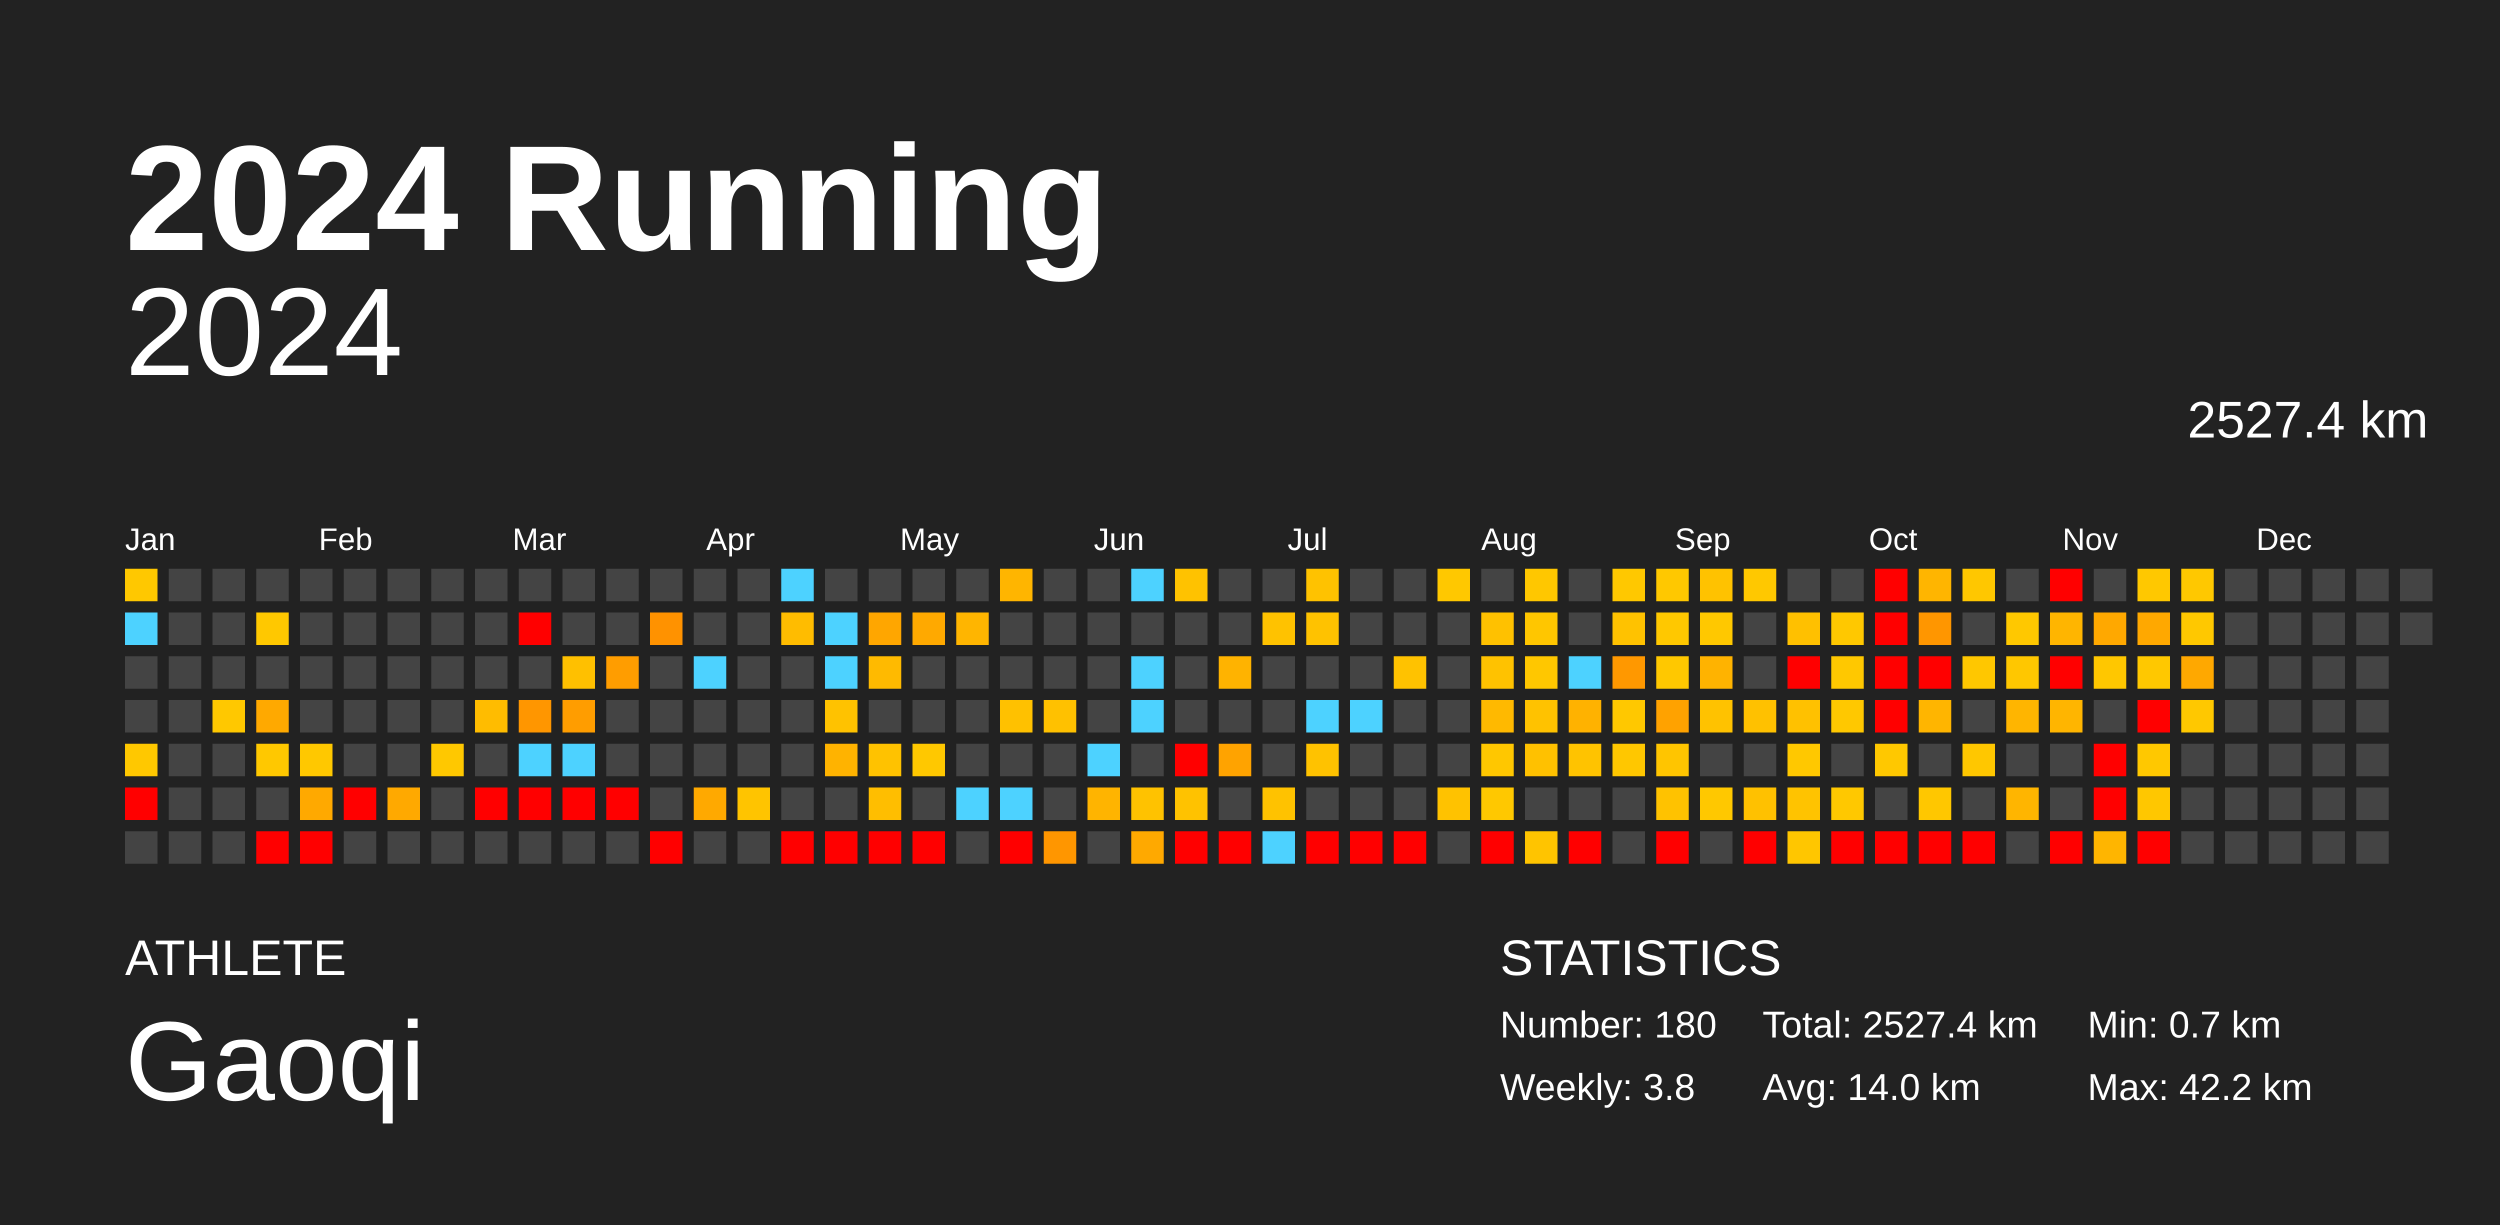
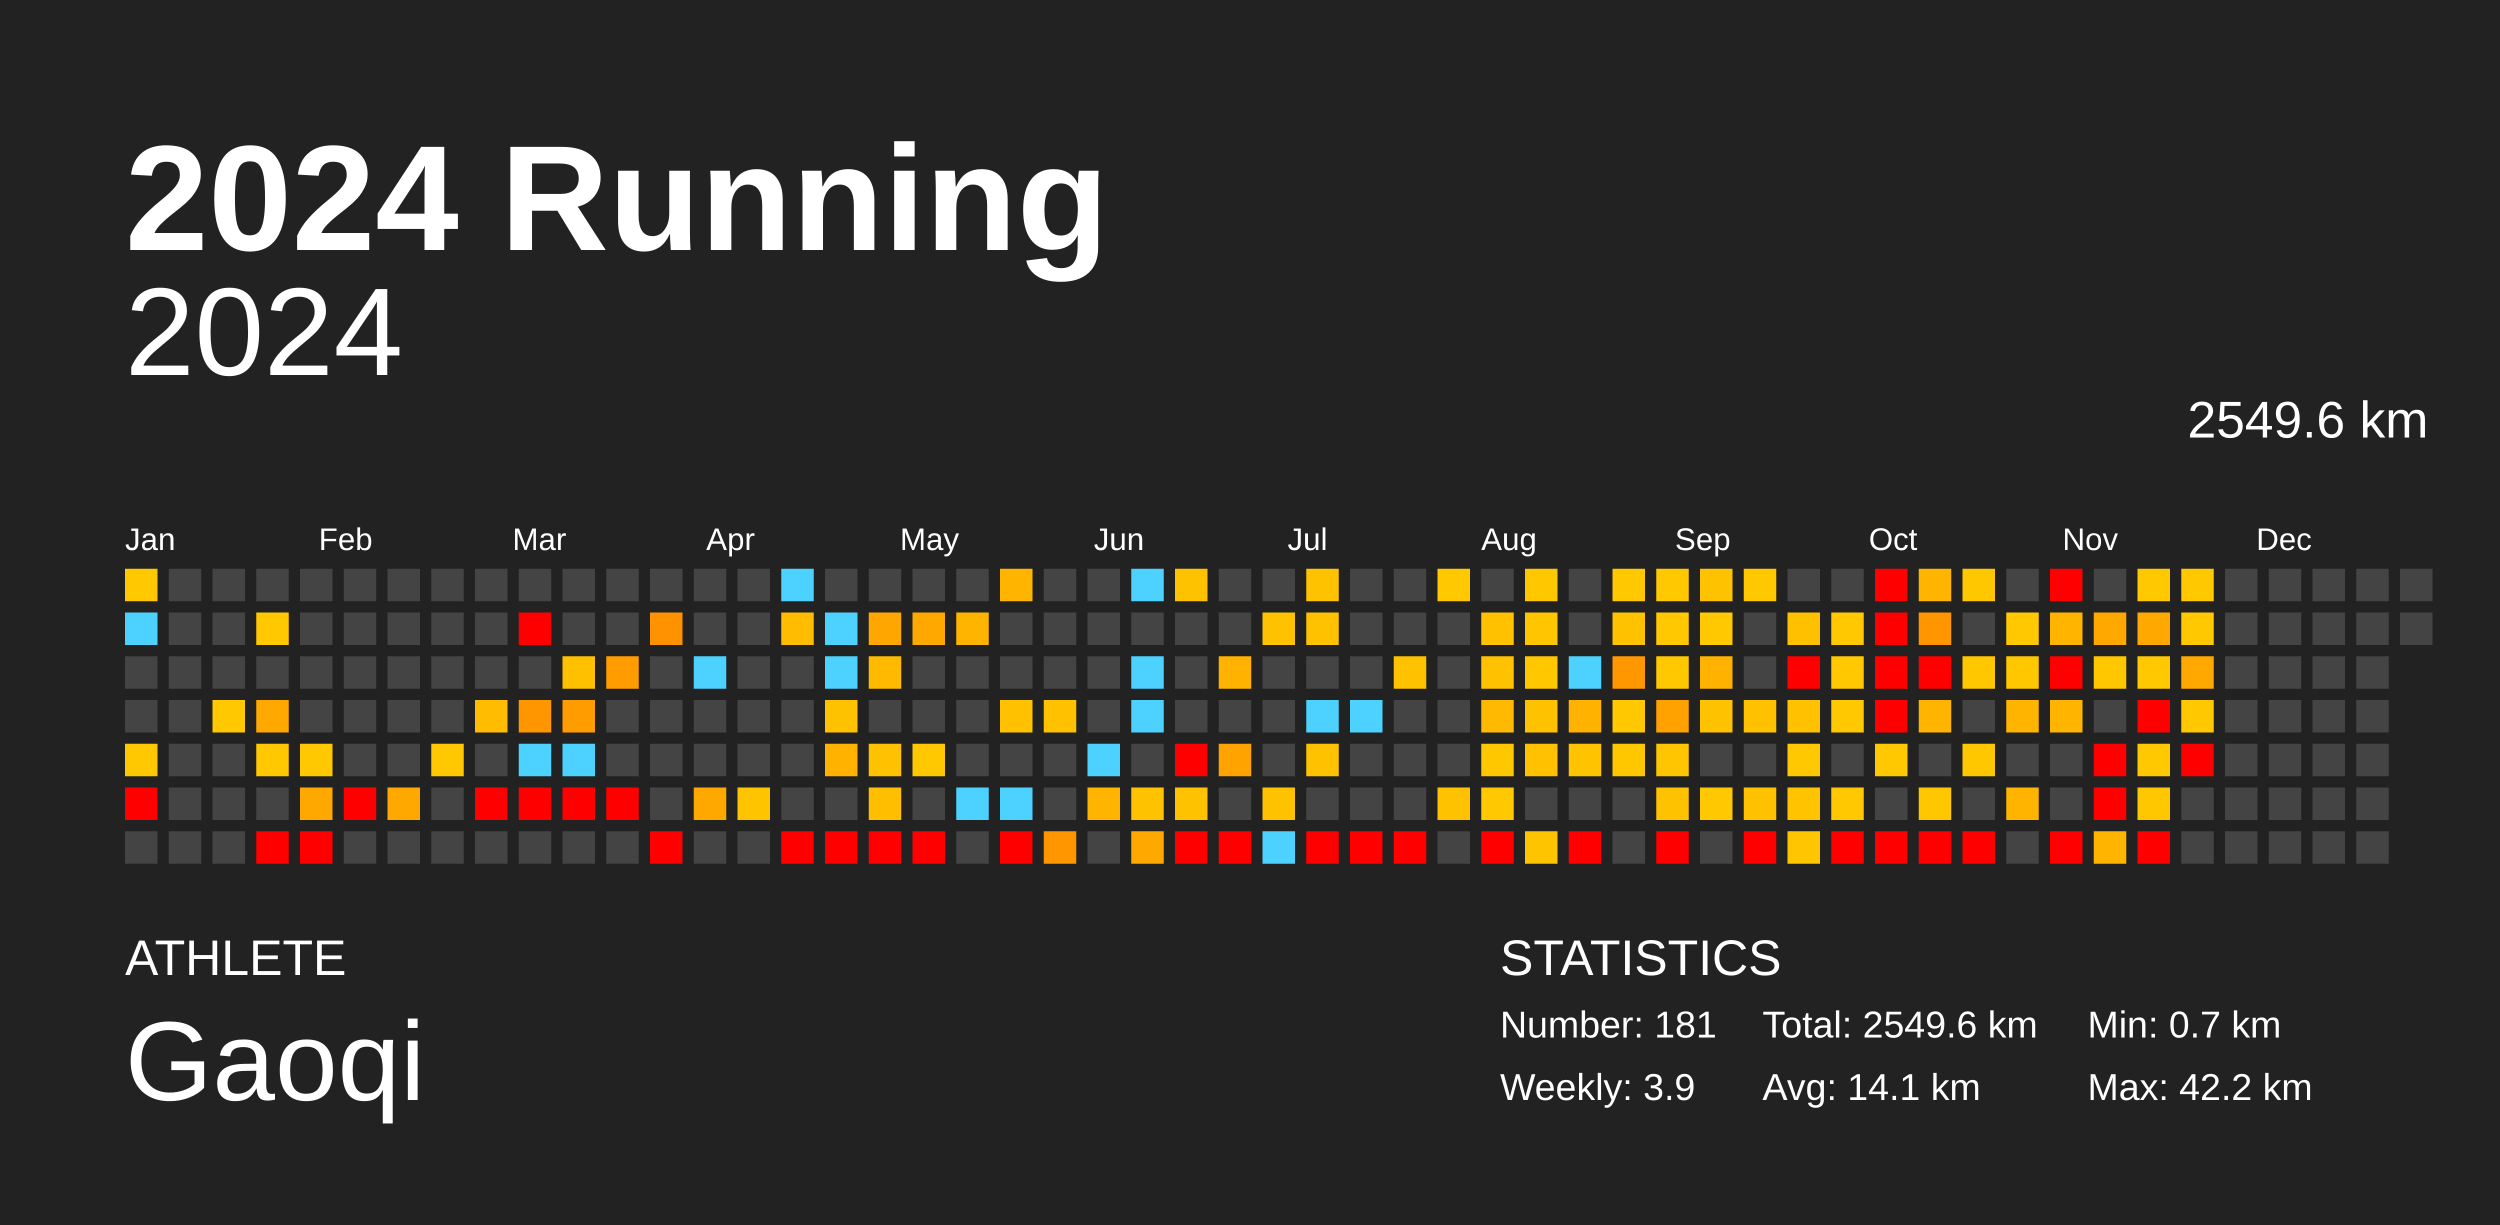
<svg xmlns="http://www.w3.org/2000/svg" baseProfile="full" height="98mm" version="1.1" viewBox="0,0,200,98" width="200mm">
  <defs />
  <rect fill="#222222" height="98" width="200" x="0" y="0" />
  <text fill="#FFFFFF" style="font-size:12px; font-family:Arial; font-weight:bold;" x="10" y="20">2024 Running</text>
  <text fill="#FFFFFF" style="font-size:4px; font-family:Arial" x="10" y="78">ATHLETE</text>
  <text fill="#FFFFFF" style="font-size:9px; font-family:Arial" x="10" y="88">Gaoqi</text>
  <text fill="#FFFFFF" style="font-size:4px; font-family:Arial" x="120" y="78">STATISTICS</text>
-   <text fill="#FFFFFF" style="font-size:3px; font-family:Arial" x="120" y="83">Number: 180</text>
-   <text fill="#FFFFFF" style="font-size:3px; font-family:Arial" x="120" y="88">Weekly: 3.8</text>
-   <text fill="#FFFFFF" style="font-size:3px; font-family:Arial" x="141" y="83">Total: 2527.4 km</text>
-   <text fill="#FFFFFF" style="font-size:3px; font-family:Arial" x="141" y="88">Avg: 14.0 km</text>
+   <text fill="#FFFFFF" style="font-size:3px; font-family:Arial" x="120" y="83">Number: 181</text>
+   <text fill="#FFFFFF" style="font-size:3px; font-family:Arial" x="120" y="88">Weekly: 3.9</text>
+   <text fill="#FFFFFF" style="font-size:3px; font-family:Arial" x="141" y="83">Total: 2549.6 km</text>
+   <text fill="#FFFFFF" style="font-size:3px; font-family:Arial" x="141" y="88">Avg: 14.1 km</text>
  <text fill="#FFFFFF" style="font-size:3px; font-family:Arial" x="167" y="83">Min: 0.7 km</text>
  <text fill="#FFFFFF" style="font-size:3px; font-family:Arial" x="167" y="88">Max: 42.2 km</text>
  <text alignment-baseline="hanging" fill="#FFFFFF" style="font-size:10.0px; font-family:Arial;" x="10" y="30">2024</text>
-   <text alignment-baseline="hanging" fill="#FFFFFF" style="font-size:4.125px; font-family:Arial;" x="175" y="35">2527.4 km</text>
+   <text alignment-baseline="hanging" fill="#FFFFFF" style="font-size:4.125px; font-family:Arial;" x="175" y="35">2549.6 km</text>
  <text fill="#FFFFFF" style="font-size:2.5px; font-family:Arial" x="10.0" y="44">Jan</text>
  <text fill="#FFFFFF" style="font-size:2.5px; font-family:Arial" x="25.5" y="44">Feb</text>
  <text fill="#FFFFFF" style="font-size:2.5px; font-family:Arial" x="41.0" y="44">Mar</text>
  <text fill="#FFFFFF" style="font-size:2.5px; font-family:Arial" x="56.5" y="44">Apr</text>
  <text fill="#FFFFFF" style="font-size:2.5px; font-family:Arial" x="72.0" y="44">May</text>
  <text fill="#FFFFFF" style="font-size:2.5px; font-family:Arial" x="87.5" y="44">Jun</text>
  <text fill="#FFFFFF" style="font-size:2.5px; font-family:Arial" x="103.0" y="44">Jul</text>
  <text fill="#FFFFFF" style="font-size:2.5px; font-family:Arial" x="118.5" y="44">Aug</text>
  <text fill="#FFFFFF" style="font-size:2.5px; font-family:Arial" x="134.0" y="44">Sep</text>
  <text fill="#FFFFFF" style="font-size:2.5px; font-family:Arial" x="149.5" y="44">Oct</text>
  <text fill="#FFFFFF" style="font-size:2.5px; font-family:Arial" x="165.0" y="44">Nov</text>
  <text fill="#FFFFFF" style="font-size:2.5px; font-family:Arial" x="180.5" y="44">Dec</text>
  <rect fill="#ffc800" height="2.6" width="2.6" x="10.0" y="45.5" />
  <rect fill="#4dd2ff" height="2.6" width="2.6" x="10.0" y="49.0" />
  <rect fill="#444444" height="2.6" width="2.6" x="10.0" y="52.5" />
  <rect fill="#444444" height="2.6" width="2.6" x="10.0" y="56.0" />
  <rect fill="#ffc800" height="2.6" width="2.6" x="10.0" y="59.5" />
  <rect fill="red" height="2.6" width="2.6" x="10.0" y="63.0" />
  <rect fill="#444444" height="2.6" width="2.6" x="10.0" y="66.5" />
  <rect fill="#444444" height="2.6" width="2.6" x="13.5" y="45.5" />
  <rect fill="#444444" height="2.6" width="2.6" x="13.5" y="49.0" />
  <rect fill="#444444" height="2.6" width="2.6" x="13.5" y="52.5" />
  <rect fill="#444444" height="2.6" width="2.6" x="13.5" y="56.0" />
  <rect fill="#444444" height="2.6" width="2.6" x="13.5" y="59.5" />
  <rect fill="#444444" height="2.6" width="2.6" x="13.5" y="63.0" />
  <rect fill="#444444" height="2.6" width="2.6" x="13.5" y="66.5" />
  <rect fill="#444444" height="2.6" width="2.6" x="17.0" y="45.5" />
  <rect fill="#444444" height="2.6" width="2.6" x="17.0" y="49.0" />
  <rect fill="#444444" height="2.6" width="2.6" x="17.0" y="52.5" />
  <rect fill="#ffc800" height="2.6" width="2.6" x="17.0" y="56.0" />
  <rect fill="#444444" height="2.6" width="2.6" x="17.0" y="59.5" />
  <rect fill="#444444" height="2.6" width="2.6" x="17.0" y="63.0" />
  <rect fill="#444444" height="2.6" width="2.6" x="17.0" y="66.5" />
  <rect fill="#444444" height="2.6" width="2.6" x="20.5" y="45.5" />
  <rect fill="#ffc800" height="2.6" width="2.6" x="20.5" y="49.0" />
  <rect fill="#444444" height="2.6" width="2.6" x="20.5" y="52.5" />
  <rect fill="#ffa900" height="2.6" width="2.6" x="20.5" y="56.0" />
  <rect fill="#ffc800" height="2.6" width="2.6" x="20.5" y="59.5" />
  <rect fill="#444444" height="2.6" width="2.6" x="20.5" y="63.0" />
  <rect fill="red" height="2.6" width="2.6" x="20.5" y="66.5" />
  <rect fill="#444444" height="2.6" width="2.6" x="24.0" y="45.5" />
  <rect fill="#444444" height="2.6" width="2.6" x="24.0" y="49.0" />
  <rect fill="#444444" height="2.6" width="2.6" x="24.0" y="52.5" />
  <rect fill="#444444" height="2.6" width="2.6" x="24.0" y="56.0" />
  <rect fill="#ffc800" height="2.6" width="2.6" x="24.0" y="59.5" />
  <rect fill="#ffa900" height="2.6" width="2.6" x="24.0" y="63.0" />
  <rect fill="red" height="2.6" width="2.6" x="24.0" y="66.5" />
  <rect fill="#444444" height="2.6" width="2.6" x="27.5" y="45.5" />
  <rect fill="#444444" height="2.6" width="2.6" x="27.5" y="49.0" />
  <rect fill="#444444" height="2.6" width="2.6" x="27.5" y="52.5" />
  <rect fill="#444444" height="2.6" width="2.6" x="27.5" y="56.0" />
  <rect fill="#444444" height="2.6" width="2.6" x="27.5" y="59.5" />
  <rect fill="red" height="2.6" width="2.6" x="27.5" y="63.0" />
  <rect fill="#444444" height="2.6" width="2.6" x="27.5" y="66.5" />
  <rect fill="#444444" height="2.6" width="2.6" x="31.0" y="45.5" />
  <rect fill="#444444" height="2.6" width="2.6" x="31.0" y="49.0" />
  <rect fill="#444444" height="2.6" width="2.6" x="31.0" y="52.5" />
  <rect fill="#444444" height="2.6" width="2.6" x="31.0" y="56.0" />
  <rect fill="#444444" height="2.6" width="2.6" x="31.0" y="59.5" />
  <rect fill="#ffa900" height="2.6" width="2.6" x="31.0" y="63.0" />
  <rect fill="#444444" height="2.6" width="2.6" x="31.0" y="66.5" />
  <rect fill="#444444" height="2.6" width="2.6" x="34.5" y="45.5" />
  <rect fill="#444444" height="2.6" width="2.6" x="34.5" y="49.0" />
  <rect fill="#444444" height="2.6" width="2.6" x="34.5" y="52.5" />
  <rect fill="#444444" height="2.6" width="2.6" x="34.5" y="56.0" />
  <rect fill="#ffc800" height="2.6" width="2.6" x="34.5" y="59.5" />
  <rect fill="#444444" height="2.6" width="2.6" x="34.5" y="63.0" />
  <rect fill="#444444" height="2.6" width="2.6" x="34.5" y="66.5" />
  <rect fill="#444444" height="2.6" width="2.6" x="38.0" y="45.5" />
  <rect fill="#444444" height="2.6" width="2.6" x="38.0" y="49.0" />
  <rect fill="#444444" height="2.6" width="2.6" x="38.0" y="52.5" />
  <rect fill="#ffbc00" height="2.6" width="2.6" x="38.0" y="56.0" />
  <rect fill="#444444" height="2.6" width="2.6" x="38.0" y="59.5" />
  <rect fill="red" height="2.6" width="2.6" x="38.0" y="63.0" />
  <rect fill="#444444" height="2.6" width="2.6" x="38.0" y="66.5" />
  <rect fill="#444444" height="2.6" width="2.6" x="41.5" y="45.5" />
  <rect fill="red" height="2.6" width="2.6" x="41.5" y="49.0" />
  <rect fill="#444444" height="2.6" width="2.6" x="41.5" y="52.5" />
  <rect fill="#ff9600" height="2.6" width="2.6" x="41.5" y="56.0" />
  <rect fill="#4dd2ff" height="2.6" width="2.6" x="41.5" y="59.5" />
  <rect fill="red" height="2.6" width="2.6" x="41.5" y="63.0" />
  <rect fill="#444444" height="2.6" width="2.6" x="41.5" y="66.5" />
  <rect fill="#444444" height="2.6" width="2.6" x="45.0" y="45.5" />
  <rect fill="#444444" height="2.6" width="2.6" x="45.0" y="49.0" />
  <rect fill="#ffc000" height="2.6" width="2.6" x="45.0" y="52.5" />
  <rect fill="#ff9d00" height="2.6" width="2.6" x="45.0" y="56.0" />
  <rect fill="#4dd2ff" height="2.6" width="2.6" x="45.0" y="59.5" />
  <rect fill="red" height="2.6" width="2.6" x="45.0" y="63.0" />
  <rect fill="#444444" height="2.6" width="2.6" x="45.0" y="66.5" />
  <rect fill="#444444" height="2.6" width="2.6" x="48.5" y="45.5" />
  <rect fill="#444444" height="2.6" width="2.6" x="48.5" y="49.0" />
  <rect fill="#ff9d00" height="2.6" width="2.6" x="48.5" y="52.5" />
  <rect fill="#444444" height="2.6" width="2.6" x="48.5" y="56.0" />
  <rect fill="#444444" height="2.6" width="2.6" x="48.5" y="59.5" />
  <rect fill="red" height="2.6" width="2.6" x="48.5" y="63.0" />
  <rect fill="#444444" height="2.6" width="2.6" x="48.5" y="66.5" />
  <rect fill="#444444" height="2.6" width="2.6" x="52.0" y="45.5" />
  <rect fill="#ff9200" height="2.6" width="2.6" x="52.0" y="49.0" />
  <rect fill="#444444" height="2.6" width="2.6" x="52.0" y="52.5" />
  <rect fill="#444444" height="2.6" width="2.6" x="52.0" y="56.0" />
  <rect fill="#444444" height="2.6" width="2.6" x="52.0" y="59.5" />
  <rect fill="#444444" height="2.6" width="2.6" x="52.0" y="63.0" />
  <rect fill="red" height="2.6" width="2.6" x="52.0" y="66.5" />
  <rect fill="#444444" height="2.6" width="2.6" x="55.5" y="45.5" />
  <rect fill="#444444" height="2.6" width="2.6" x="55.5" y="49.0" />
  <rect fill="#4dd2ff" height="2.6" width="2.6" x="55.5" y="52.5" />
  <rect fill="#444444" height="2.6" width="2.6" x="55.5" y="56.0" />
  <rect fill="#444444" height="2.6" width="2.6" x="55.5" y="59.5" />
  <rect fill="#ffa900" height="2.6" width="2.6" x="55.5" y="63.0" />
  <rect fill="#444444" height="2.6" width="2.6" x="55.5" y="66.5" />
  <rect fill="#444444" height="2.6" width="2.6" x="59.0" y="45.5" />
  <rect fill="#444444" height="2.6" width="2.6" x="59.0" y="49.0" />
  <rect fill="#444444" height="2.6" width="2.6" x="59.0" y="52.5" />
  <rect fill="#444444" height="2.6" width="2.6" x="59.0" y="56.0" />
  <rect fill="#444444" height="2.6" width="2.6" x="59.0" y="59.5" />
  <rect fill="#ffc400" height="2.6" width="2.6" x="59.0" y="63.0" />
  <rect fill="#444444" height="2.6" width="2.6" x="59.0" y="66.5" />
  <rect fill="#4dd2ff" height="2.6" width="2.6" x="62.5" y="45.5" />
  <rect fill="#ffbc00" height="2.6" width="2.6" x="62.5" y="49.0" />
  <rect fill="#444444" height="2.6" width="2.6" x="62.5" y="52.5" />
  <rect fill="#444444" height="2.6" width="2.6" x="62.5" y="56.0" />
  <rect fill="#444444" height="2.6" width="2.6" x="62.5" y="59.5" />
  <rect fill="#444444" height="2.6" width="2.6" x="62.5" y="63.0" />
  <rect fill="red" height="2.6" width="2.6" x="62.5" y="66.5" />
  <rect fill="#444444" height="2.6" width="2.6" x="66.0" y="45.5" />
  <rect fill="#4dd2ff" height="2.6" width="2.6" x="66.0" y="49.0" />
  <rect fill="#4dd2ff" height="2.6" width="2.6" x="66.0" y="52.5" />
  <rect fill="#ffc200" height="2.6" width="2.6" x="66.0" y="56.0" />
  <rect fill="#ffb300" height="2.6" width="2.6" x="66.0" y="59.5" />
  <rect fill="#444444" height="2.6" width="2.6" x="66.0" y="63.0" />
  <rect fill="red" height="2.6" width="2.6" x="66.0" y="66.5" />
  <rect fill="#444444" height="2.6" width="2.6" x="69.5" y="45.5" />
  <rect fill="#ffa600" height="2.6" width="2.6" x="69.5" y="49.0" />
  <rect fill="#ffba00" height="2.6" width="2.6" x="69.5" y="52.5" />
  <rect fill="#444444" height="2.6" width="2.6" x="69.5" y="56.0" />
  <rect fill="#ffc200" height="2.6" width="2.6" x="69.5" y="59.5" />
  <rect fill="#ffbe00" height="2.6" width="2.6" x="69.5" y="63.0" />
  <rect fill="red" height="2.6" width="2.6" x="69.5" y="66.5" />
  <rect fill="#444444" height="2.6" width="2.6" x="73.0" y="45.5" />
  <rect fill="#ffa900" height="2.6" width="2.6" x="73.0" y="49.0" />
  <rect fill="#444444" height="2.6" width="2.6" x="73.0" y="52.5" />
  <rect fill="#444444" height="2.6" width="2.6" x="73.0" y="56.0" />
  <rect fill="#ffc800" height="2.6" width="2.6" x="73.0" y="59.5" />
  <rect fill="#444444" height="2.6" width="2.6" x="73.0" y="63.0" />
  <rect fill="red" height="2.6" width="2.6" x="73.0" y="66.5" />
  <rect fill="#444444" height="2.6" width="2.6" x="76.5" y="45.5" />
  <rect fill="#ffb500" height="2.6" width="2.6" x="76.5" y="49.0" />
  <rect fill="#444444" height="2.6" width="2.6" x="76.5" y="52.5" />
  <rect fill="#444444" height="2.6" width="2.6" x="76.5" y="56.0" />
  <rect fill="#444444" height="2.6" width="2.6" x="76.5" y="59.5" />
  <rect fill="#4dd2ff" height="2.6" width="2.6" x="76.5" y="63.0" />
  <rect fill="#444444" height="2.6" width="2.6" x="76.5" y="66.5" />
  <rect fill="#ffb500" height="2.6" width="2.6" x="80.0" y="45.5" />
  <rect fill="#444444" height="2.6" width="2.6" x="80.0" y="49.0" />
  <rect fill="#444444" height="2.6" width="2.6" x="80.0" y="52.5" />
  <rect fill="#ffc100" height="2.6" width="2.6" x="80.0" y="56.0" />
  <rect fill="#444444" height="2.6" width="2.6" x="80.0" y="59.5" />
  <rect fill="#4dd2ff" height="2.6" width="2.6" x="80.0" y="63.0" />
  <rect fill="red" height="2.6" width="2.6" x="80.0" y="66.5" />
  <rect fill="#444444" height="2.6" width="2.6" x="83.5" y="45.5" />
  <rect fill="#444444" height="2.6" width="2.6" x="83.5" y="49.0" />
  <rect fill="#444444" height="2.6" width="2.6" x="83.5" y="52.5" />
  <rect fill="#ffc100" height="2.6" width="2.6" x="83.5" y="56.0" />
  <rect fill="#444444" height="2.6" width="2.6" x="83.5" y="59.5" />
  <rect fill="#444444" height="2.6" width="2.6" x="83.5" y="63.0" />
  <rect fill="#ff9600" height="2.6" width="2.6" x="83.5" y="66.5" />
  <rect fill="#444444" height="2.6" width="2.6" x="87.0" y="45.5" />
  <rect fill="#444444" height="2.6" width="2.6" x="87.0" y="49.0" />
  <rect fill="#444444" height="2.6" width="2.6" x="87.0" y="52.5" />
  <rect fill="#444444" height="2.6" width="2.6" x="87.0" y="56.0" />
  <rect fill="#4dd2ff" height="2.6" width="2.6" x="87.0" y="59.5" />
  <rect fill="#ffb400" height="2.6" width="2.6" x="87.0" y="63.0" />
  <rect fill="#444444" height="2.6" width="2.6" x="87.0" y="66.5" />
  <rect fill="#4dd2ff" height="2.6" width="2.6" x="90.5" y="45.5" />
  <rect fill="#444444" height="2.6" width="2.6" x="90.5" y="49.0" />
  <rect fill="#4dd2ff" height="2.6" width="2.6" x="90.5" y="52.5" />
  <rect fill="#4dd2ff" height="2.6" width="2.6" x="90.5" y="56.0" />
  <rect fill="#444444" height="2.6" width="2.6" x="90.5" y="59.5" />
  <rect fill="#ffc200" height="2.6" width="2.6" x="90.5" y="63.0" />
  <rect fill="#ffa900" height="2.6" width="2.6" x="90.5" y="66.5" />
  <rect fill="#ffc200" height="2.6" width="2.6" x="94.0" y="45.5" />
  <rect fill="#444444" height="2.6" width="2.6" x="94.0" y="49.0" />
  <rect fill="#444444" height="2.6" width="2.6" x="94.0" y="52.5" />
  <rect fill="#444444" height="2.6" width="2.6" x="94.0" y="56.0" />
  <rect fill="red" height="2.6" width="2.6" x="94.0" y="59.5" />
  <rect fill="#ffc200" height="2.6" width="2.6" x="94.0" y="63.0" />
  <rect fill="red" height="2.6" width="2.6" x="94.0" y="66.5" />
  <rect fill="#444444" height="2.6" width="2.6" x="97.5" y="45.5" />
  <rect fill="#444444" height="2.6" width="2.6" x="97.5" y="49.0" />
  <rect fill="#ffb300" height="2.6" width="2.6" x="97.5" y="52.5" />
  <rect fill="#444444" height="2.6" width="2.6" x="97.5" y="56.0" />
  <rect fill="#ffa300" height="2.6" width="2.6" x="97.5" y="59.5" />
  <rect fill="#444444" height="2.6" width="2.6" x="97.5" y="63.0" />
  <rect fill="red" height="2.6" width="2.6" x="97.5" y="66.5" />
  <rect fill="#444444" height="2.6" width="2.6" x="101.0" y="45.5" />
  <rect fill="#ffc200" height="2.6" width="2.6" x="101.0" y="49.0" />
  <rect fill="#444444" height="2.6" width="2.6" x="101.0" y="52.5" />
  <rect fill="#444444" height="2.6" width="2.6" x="101.0" y="56.0" />
  <rect fill="#444444" height="2.6" width="2.6" x="101.0" y="59.5" />
  <rect fill="#ffc200" height="2.6" width="2.6" x="101.0" y="63.0" />
  <rect fill="#4dd2ff" height="2.6" width="2.6" x="101.0" y="66.5" />
  <rect fill="#ffc200" height="2.6" width="2.6" x="104.5" y="45.5" />
  <rect fill="#ffc200" height="2.6" width="2.6" x="104.5" y="49.0" />
  <rect fill="#444444" height="2.6" width="2.6" x="104.5" y="52.5" />
  <rect fill="#4dd2ff" height="2.6" width="2.6" x="104.5" y="56.0" />
  <rect fill="#ffc200" height="2.6" width="2.6" x="104.5" y="59.5" />
  <rect fill="#444444" height="2.6" width="2.6" x="104.5" y="63.0" />
  <rect fill="red" height="2.6" width="2.6" x="104.5" y="66.5" />
  <rect fill="#444444" height="2.6" width="2.6" x="108.0" y="45.5" />
  <rect fill="#444444" height="2.6" width="2.6" x="108.0" y="49.0" />
  <rect fill="#444444" height="2.6" width="2.6" x="108.0" y="52.5" />
  <rect fill="#4dd2ff" height="2.6" width="2.6" x="108.0" y="56.0" />
  <rect fill="#444444" height="2.6" width="2.6" x="108.0" y="59.5" />
  <rect fill="#444444" height="2.6" width="2.6" x="108.0" y="63.0" />
  <rect fill="red" height="2.6" width="2.6" x="108.0" y="66.5" />
  <rect fill="#444444" height="2.6" width="2.6" x="111.5" y="45.5" />
  <rect fill="#444444" height="2.6" width="2.6" x="111.5" y="49.0" />
  <rect fill="#ffc200" height="2.6" width="2.6" x="111.5" y="52.5" />
  <rect fill="#444444" height="2.6" width="2.6" x="111.5" y="56.0" />
  <rect fill="#444444" height="2.6" width="2.6" x="111.5" y="59.5" />
  <rect fill="#444444" height="2.6" width="2.6" x="111.5" y="63.0" />
  <rect fill="red" height="2.6" width="2.6" x="111.5" y="66.5" />
  <rect fill="#ffc800" height="2.6" width="2.6" x="115.0" y="45.5" />
  <rect fill="#444444" height="2.6" width="2.6" x="115.0" y="49.0" />
  <rect fill="#444444" height="2.6" width="2.6" x="115.0" y="52.5" />
  <rect fill="#444444" height="2.6" width="2.6" x="115.0" y="56.0" />
  <rect fill="#444444" height="2.6" width="2.6" x="115.0" y="59.5" />
  <rect fill="#ffc200" height="2.6" width="2.6" x="115.0" y="63.0" />
  <rect fill="#444444" height="2.6" width="2.6" x="115.0" y="66.5" />
  <rect fill="#444444" height="2.6" width="2.6" x="118.5" y="45.5" />
  <rect fill="#ffc100" height="2.6" width="2.6" x="118.5" y="49.0" />
  <rect fill="#ffc200" height="2.6" width="2.6" x="118.5" y="52.5" />
  <rect fill="#ffb900" height="2.6" width="2.6" x="118.5" y="56.0" />
  <rect fill="#ffc700" height="2.6" width="2.6" x="118.5" y="59.5" />
  <rect fill="#ffc800" height="2.6" width="2.6" x="118.5" y="63.0" />
  <rect fill="red" height="2.6" width="2.6" x="118.5" y="66.5" />
  <rect fill="#ffc700" height="2.6" width="2.6" x="122.0" y="45.5" />
  <rect fill="#ffc600" height="2.6" width="2.6" x="122.0" y="49.0" />
  <rect fill="#ffc700" height="2.6" width="2.6" x="122.0" y="52.5" />
  <rect fill="#ffc200" height="2.6" width="2.6" x="122.0" y="56.0" />
  <rect fill="#ffc100" height="2.6" width="2.6" x="122.0" y="59.5" />
  <rect fill="#444444" height="2.6" width="2.6" x="122.0" y="63.0" />
  <rect fill="#ffc400" height="2.6" width="2.6" x="122.0" y="66.5" />
  <rect fill="#444444" height="2.6" width="2.6" x="125.5" y="45.5" />
  <rect fill="#444444" height="2.6" width="2.6" x="125.5" y="49.0" />
  <rect fill="#4dd2ff" height="2.6" width="2.6" x="125.5" y="52.5" />
  <rect fill="#ffb200" height="2.6" width="2.6" x="125.5" y="56.0" />
  <rect fill="#ffc300" height="2.6" width="2.6" x="125.5" y="59.5" />
  <rect fill="#444444" height="2.6" width="2.6" x="125.5" y="63.0" />
  <rect fill="red" height="2.6" width="2.6" x="125.5" y="66.5" />
  <rect fill="#ffc800" height="2.6" width="2.6" x="129.0" y="45.5" />
  <rect fill="#ffc200" height="2.6" width="2.6" x="129.0" y="49.0" />
  <rect fill="#ff9800" height="2.6" width="2.6" x="129.0" y="52.5" />
  <rect fill="#ffc800" height="2.6" width="2.6" x="129.0" y="56.0" />
  <rect fill="#ffc700" height="2.6" width="2.6" x="129.0" y="59.5" />
  <rect fill="#444444" height="2.6" width="2.6" x="129.0" y="63.0" />
  <rect fill="#444444" height="2.6" width="2.6" x="129.0" y="66.5" />
  <rect fill="#ffc800" height="2.6" width="2.6" x="132.5" y="45.5" />
  <rect fill="#ffc800" height="2.6" width="2.6" x="132.5" y="49.0" />
  <rect fill="#ffc800" height="2.6" width="2.6" x="132.5" y="52.5" />
  <rect fill="#ffa200" height="2.6" width="2.6" x="132.5" y="56.0" />
  <rect fill="#ffc500" height="2.6" width="2.6" x="132.5" y="59.5" />
  <rect fill="#ffc200" height="2.6" width="2.6" x="132.5" y="63.0" />
  <rect fill="red" height="2.6" width="2.6" x="132.5" y="66.5" />
  <rect fill="#ffc200" height="2.6" width="2.6" x="136.0" y="45.5" />
  <rect fill="#ffc800" height="2.6" width="2.6" x="136.0" y="49.0" />
  <rect fill="#ffb300" height="2.6" width="2.6" x="136.0" y="52.5" />
  <rect fill="#ffc200" height="2.6" width="2.6" x="136.0" y="56.0" />
  <rect fill="#444444" height="2.6" width="2.6" x="136.0" y="59.5" />
  <rect fill="#ffc800" height="2.6" width="2.6" x="136.0" y="63.0" />
  <rect fill="#444444" height="2.6" width="2.6" x="136.0" y="66.5" />
  <rect fill="#ffc800" height="2.6" width="2.6" x="139.5" y="45.5" />
  <rect fill="#444444" height="2.6" width="2.6" x="139.5" y="49.0" />
  <rect fill="#444444" height="2.6" width="2.6" x="139.5" y="52.5" />
  <rect fill="#ffc100" height="2.6" width="2.6" x="139.5" y="56.0" />
  <rect fill="#444444" height="2.6" width="2.6" x="139.5" y="59.5" />
  <rect fill="#ffc100" height="2.6" width="2.6" x="139.5" y="63.0" />
  <rect fill="red" height="2.6" width="2.6" x="139.5" y="66.5" />
  <rect fill="#444444" height="2.6" width="2.6" x="143.0" y="45.5" />
  <rect fill="#ffc000" height="2.6" width="2.6" x="143.0" y="49.0" />
  <rect fill="red" height="2.6" width="2.6" x="143.0" y="52.5" />
  <rect fill="#ffc100" height="2.6" width="2.6" x="143.0" y="56.0" />
  <rect fill="#ffc800" height="2.6" width="2.6" x="143.0" y="59.5" />
  <rect fill="#ffc300" height="2.6" width="2.6" x="143.0" y="63.0" />
  <rect fill="#ffc600" height="2.6" width="2.6" x="143.0" y="66.5" />
  <rect fill="#444444" height="2.6" width="2.6" x="146.5" y="45.5" />
  <rect fill="#ffc800" height="2.6" width="2.6" x="146.5" y="49.0" />
  <rect fill="#ffc800" height="2.6" width="2.6" x="146.5" y="52.5" />
  <rect fill="#ffc800" height="2.6" width="2.6" x="146.5" y="56.0" />
  <rect fill="#444444" height="2.6" width="2.6" x="146.5" y="59.5" />
  <rect fill="#ffc800" height="2.6" width="2.6" x="146.5" y="63.0" />
  <rect fill="red" height="2.6" width="2.6" x="146.5" y="66.5" />
  <rect fill="red" height="2.6" width="2.6" x="150.0" y="45.5" />
  <rect fill="red" height="2.6" width="2.6" x="150.0" y="49.0" />
  <rect fill="red" height="2.6" width="2.6" x="150.0" y="52.5" />
  <rect fill="red" height="2.6" width="2.6" x="150.0" y="56.0" />
  <rect fill="#ffc800" height="2.6" width="2.6" x="150.0" y="59.5" />
  <rect fill="#444444" height="2.6" width="2.6" x="150.0" y="63.0" />
  <rect fill="red" height="2.6" width="2.6" x="150.0" y="66.5" />
  <rect fill="#ffb500" height="2.6" width="2.6" x="153.5" y="45.5" />
  <rect fill="#ff9600" height="2.6" width="2.6" x="153.5" y="49.0" />
  <rect fill="red" height="2.6" width="2.6" x="153.5" y="52.5" />
  <rect fill="#ffb500" height="2.6" width="2.6" x="153.5" y="56.0" />
  <rect fill="#444444" height="2.6" width="2.6" x="153.5" y="59.5" />
  <rect fill="#ffc700" height="2.6" width="2.6" x="153.5" y="63.0" />
  <rect fill="red" height="2.6" width="2.6" x="153.5" y="66.5" />
  <rect fill="#ffc700" height="2.6" width="2.6" x="157.0" y="45.5" />
  <rect fill="#444444" height="2.6" width="2.6" x="157.0" y="49.0" />
  <rect fill="#ffc700" height="2.6" width="2.6" x="157.0" y="52.5" />
  <rect fill="#444444" height="2.6" width="2.6" x="157.0" y="56.0" />
  <rect fill="#ffc700" height="2.6" width="2.6" x="157.0" y="59.5" />
  <rect fill="#444444" height="2.6" width="2.6" x="157.0" y="63.0" />
  <rect fill="red" height="2.6" width="2.6" x="157.0" y="66.5" />
  <rect fill="#444444" height="2.6" width="2.6" x="160.5" y="45.5" />
  <rect fill="#ffc800" height="2.6" width="2.6" x="160.5" y="49.0" />
  <rect fill="#ffc700" height="2.6" width="2.6" x="160.5" y="52.5" />
  <rect fill="#ffb500" height="2.6" width="2.6" x="160.5" y="56.0" />
  <rect fill="#444444" height="2.6" width="2.6" x="160.5" y="59.5" />
  <rect fill="#ffb500" height="2.6" width="2.6" x="160.5" y="63.0" />
  <rect fill="#444444" height="2.6" width="2.6" x="160.5" y="66.5" />
  <rect fill="red" height="2.6" width="2.6" x="164.0" y="45.5" />
  <rect fill="#ffb500" height="2.6" width="2.6" x="164.0" y="49.0" />
  <rect fill="red" height="2.6" width="2.6" x="164.0" y="52.5" />
  <rect fill="#ffb500" height="2.6" width="2.6" x="164.0" y="56.0" />
  <rect fill="#444444" height="2.6" width="2.6" x="164.0" y="59.5" />
  <rect fill="#444444" height="2.6" width="2.6" x="164.0" y="63.0" />
  <rect fill="red" height="2.6" width="2.6" x="164.0" y="66.5" />
  <rect fill="#444444" height="2.6" width="2.6" x="167.5" y="45.5" />
  <rect fill="#ffa800" height="2.6" width="2.6" x="167.5" y="49.0" />
  <rect fill="#ffc700" height="2.6" width="2.6" x="167.5" y="52.5" />
  <rect fill="#444444" height="2.6" width="2.6" x="167.5" y="56.0" />
  <rect fill="red" height="2.6" width="2.6" x="167.5" y="59.5" />
  <rect fill="red" height="2.6" width="2.6" x="167.5" y="63.0" />
  <rect fill="#ffb500" height="2.6" width="2.6" x="167.5" y="66.5" />
  <rect fill="#ffc800" height="2.6" width="2.6" x="171.0" y="45.5" />
  <rect fill="#ffa800" height="2.6" width="2.6" x="171.0" y="49.0" />
  <rect fill="#ffc800" height="2.6" width="2.6" x="171.0" y="52.5" />
  <rect fill="red" height="2.6" width="2.6" x="171.0" y="56.0" />
  <rect fill="#ffc800" height="2.6" width="2.6" x="171.0" y="59.5" />
  <rect fill="#ffc700" height="2.6" width="2.6" x="171.0" y="63.0" />
  <rect fill="red" height="2.6" width="2.6" x="171.0" y="66.5" />
  <rect fill="#ffc800" height="2.6" width="2.6" x="174.5" y="45.5" />
  <rect fill="#ffc800" height="2.6" width="2.6" x="174.5" y="49.0" />
  <rect fill="#ffa800" height="2.6" width="2.6" x="174.5" y="52.5" />
  <rect fill="#ffc800" height="2.6" width="2.6" x="174.5" y="56.0" />
-   <rect fill="#444444" height="2.6" width="2.6" x="174.5" y="59.5" />
+   <rect fill="red" height="2.6" width="2.6" x="174.5" y="59.5" />
  <rect fill="#444444" height="2.6" width="2.6" x="174.5" y="63.0" />
  <rect fill="#444444" height="2.6" width="2.6" x="174.5" y="66.5" />
  <rect fill="#444444" height="2.6" width="2.6" x="178.0" y="45.5" />
  <rect fill="#444444" height="2.6" width="2.6" x="178.0" y="49.0" />
  <rect fill="#444444" height="2.6" width="2.6" x="178.0" y="52.5" />
  <rect fill="#444444" height="2.6" width="2.6" x="178.0" y="56.0" />
  <rect fill="#444444" height="2.6" width="2.6" x="178.0" y="59.5" />
  <rect fill="#444444" height="2.6" width="2.6" x="178.0" y="63.0" />
  <rect fill="#444444" height="2.6" width="2.6" x="178.0" y="66.5" />
  <rect fill="#444444" height="2.6" width="2.6" x="181.5" y="45.5" />
  <rect fill="#444444" height="2.6" width="2.6" x="181.5" y="49.0" />
  <rect fill="#444444" height="2.6" width="2.6" x="181.5" y="52.5" />
  <rect fill="#444444" height="2.6" width="2.6" x="181.5" y="56.0" />
  <rect fill="#444444" height="2.6" width="2.6" x="181.5" y="59.5" />
  <rect fill="#444444" height="2.6" width="2.6" x="181.5" y="63.0" />
  <rect fill="#444444" height="2.6" width="2.6" x="181.5" y="66.5" />
  <rect fill="#444444" height="2.6" width="2.6" x="185.0" y="45.5" />
  <rect fill="#444444" height="2.6" width="2.6" x="185.0" y="49.0" />
  <rect fill="#444444" height="2.6" width="2.6" x="185.0" y="52.5" />
  <rect fill="#444444" height="2.6" width="2.6" x="185.0" y="56.0" />
  <rect fill="#444444" height="2.6" width="2.6" x="185.0" y="59.5" />
  <rect fill="#444444" height="2.6" width="2.6" x="185.0" y="63.0" />
  <rect fill="#444444" height="2.6" width="2.6" x="185.0" y="66.5" />
  <rect fill="#444444" height="2.6" width="2.6" x="188.5" y="45.5" />
  <rect fill="#444444" height="2.6" width="2.6" x="188.5" y="49.0" />
  <rect fill="#444444" height="2.6" width="2.6" x="188.5" y="52.5" />
  <rect fill="#444444" height="2.6" width="2.6" x="188.5" y="56.0" />
  <rect fill="#444444" height="2.6" width="2.6" x="188.5" y="59.5" />
  <rect fill="#444444" height="2.6" width="2.6" x="188.5" y="63.0" />
  <rect fill="#444444" height="2.6" width="2.6" x="188.5" y="66.5" />
  <rect fill="#444444" height="2.6" width="2.6" x="192.0" y="45.5" />
  <rect fill="#444444" height="2.6" width="2.6" x="192.0" y="49.0" />
</svg>
